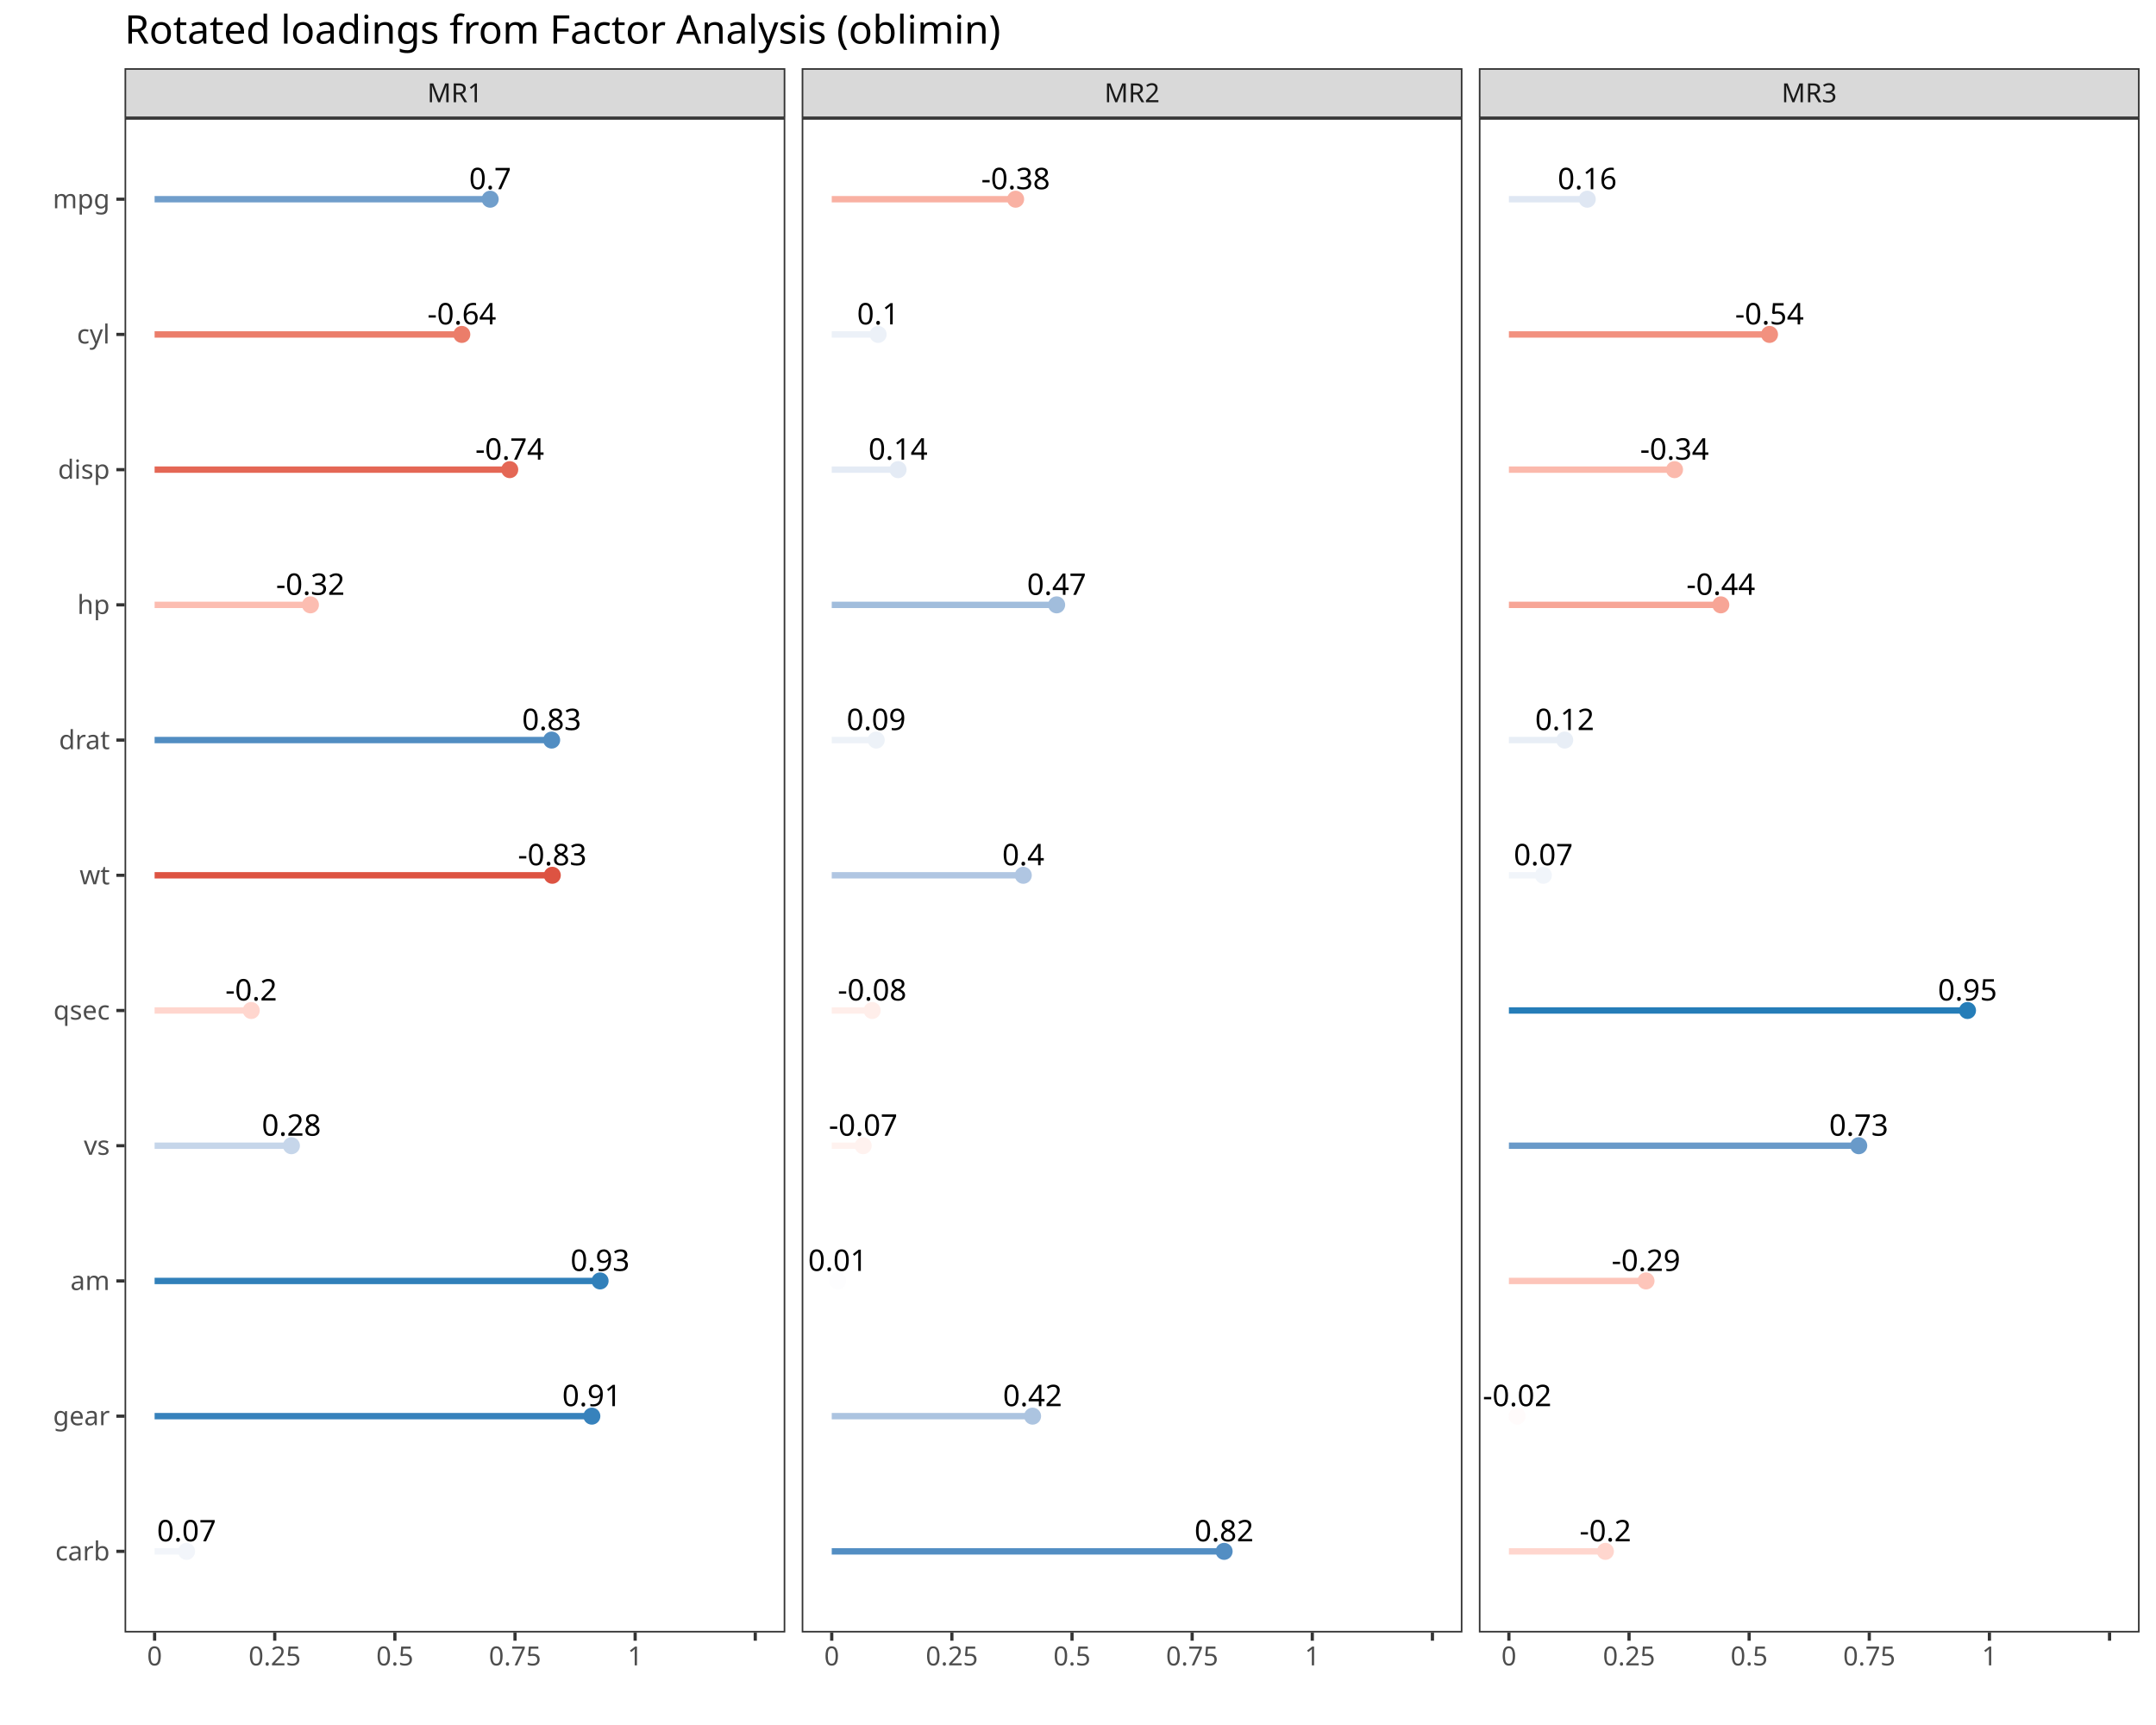
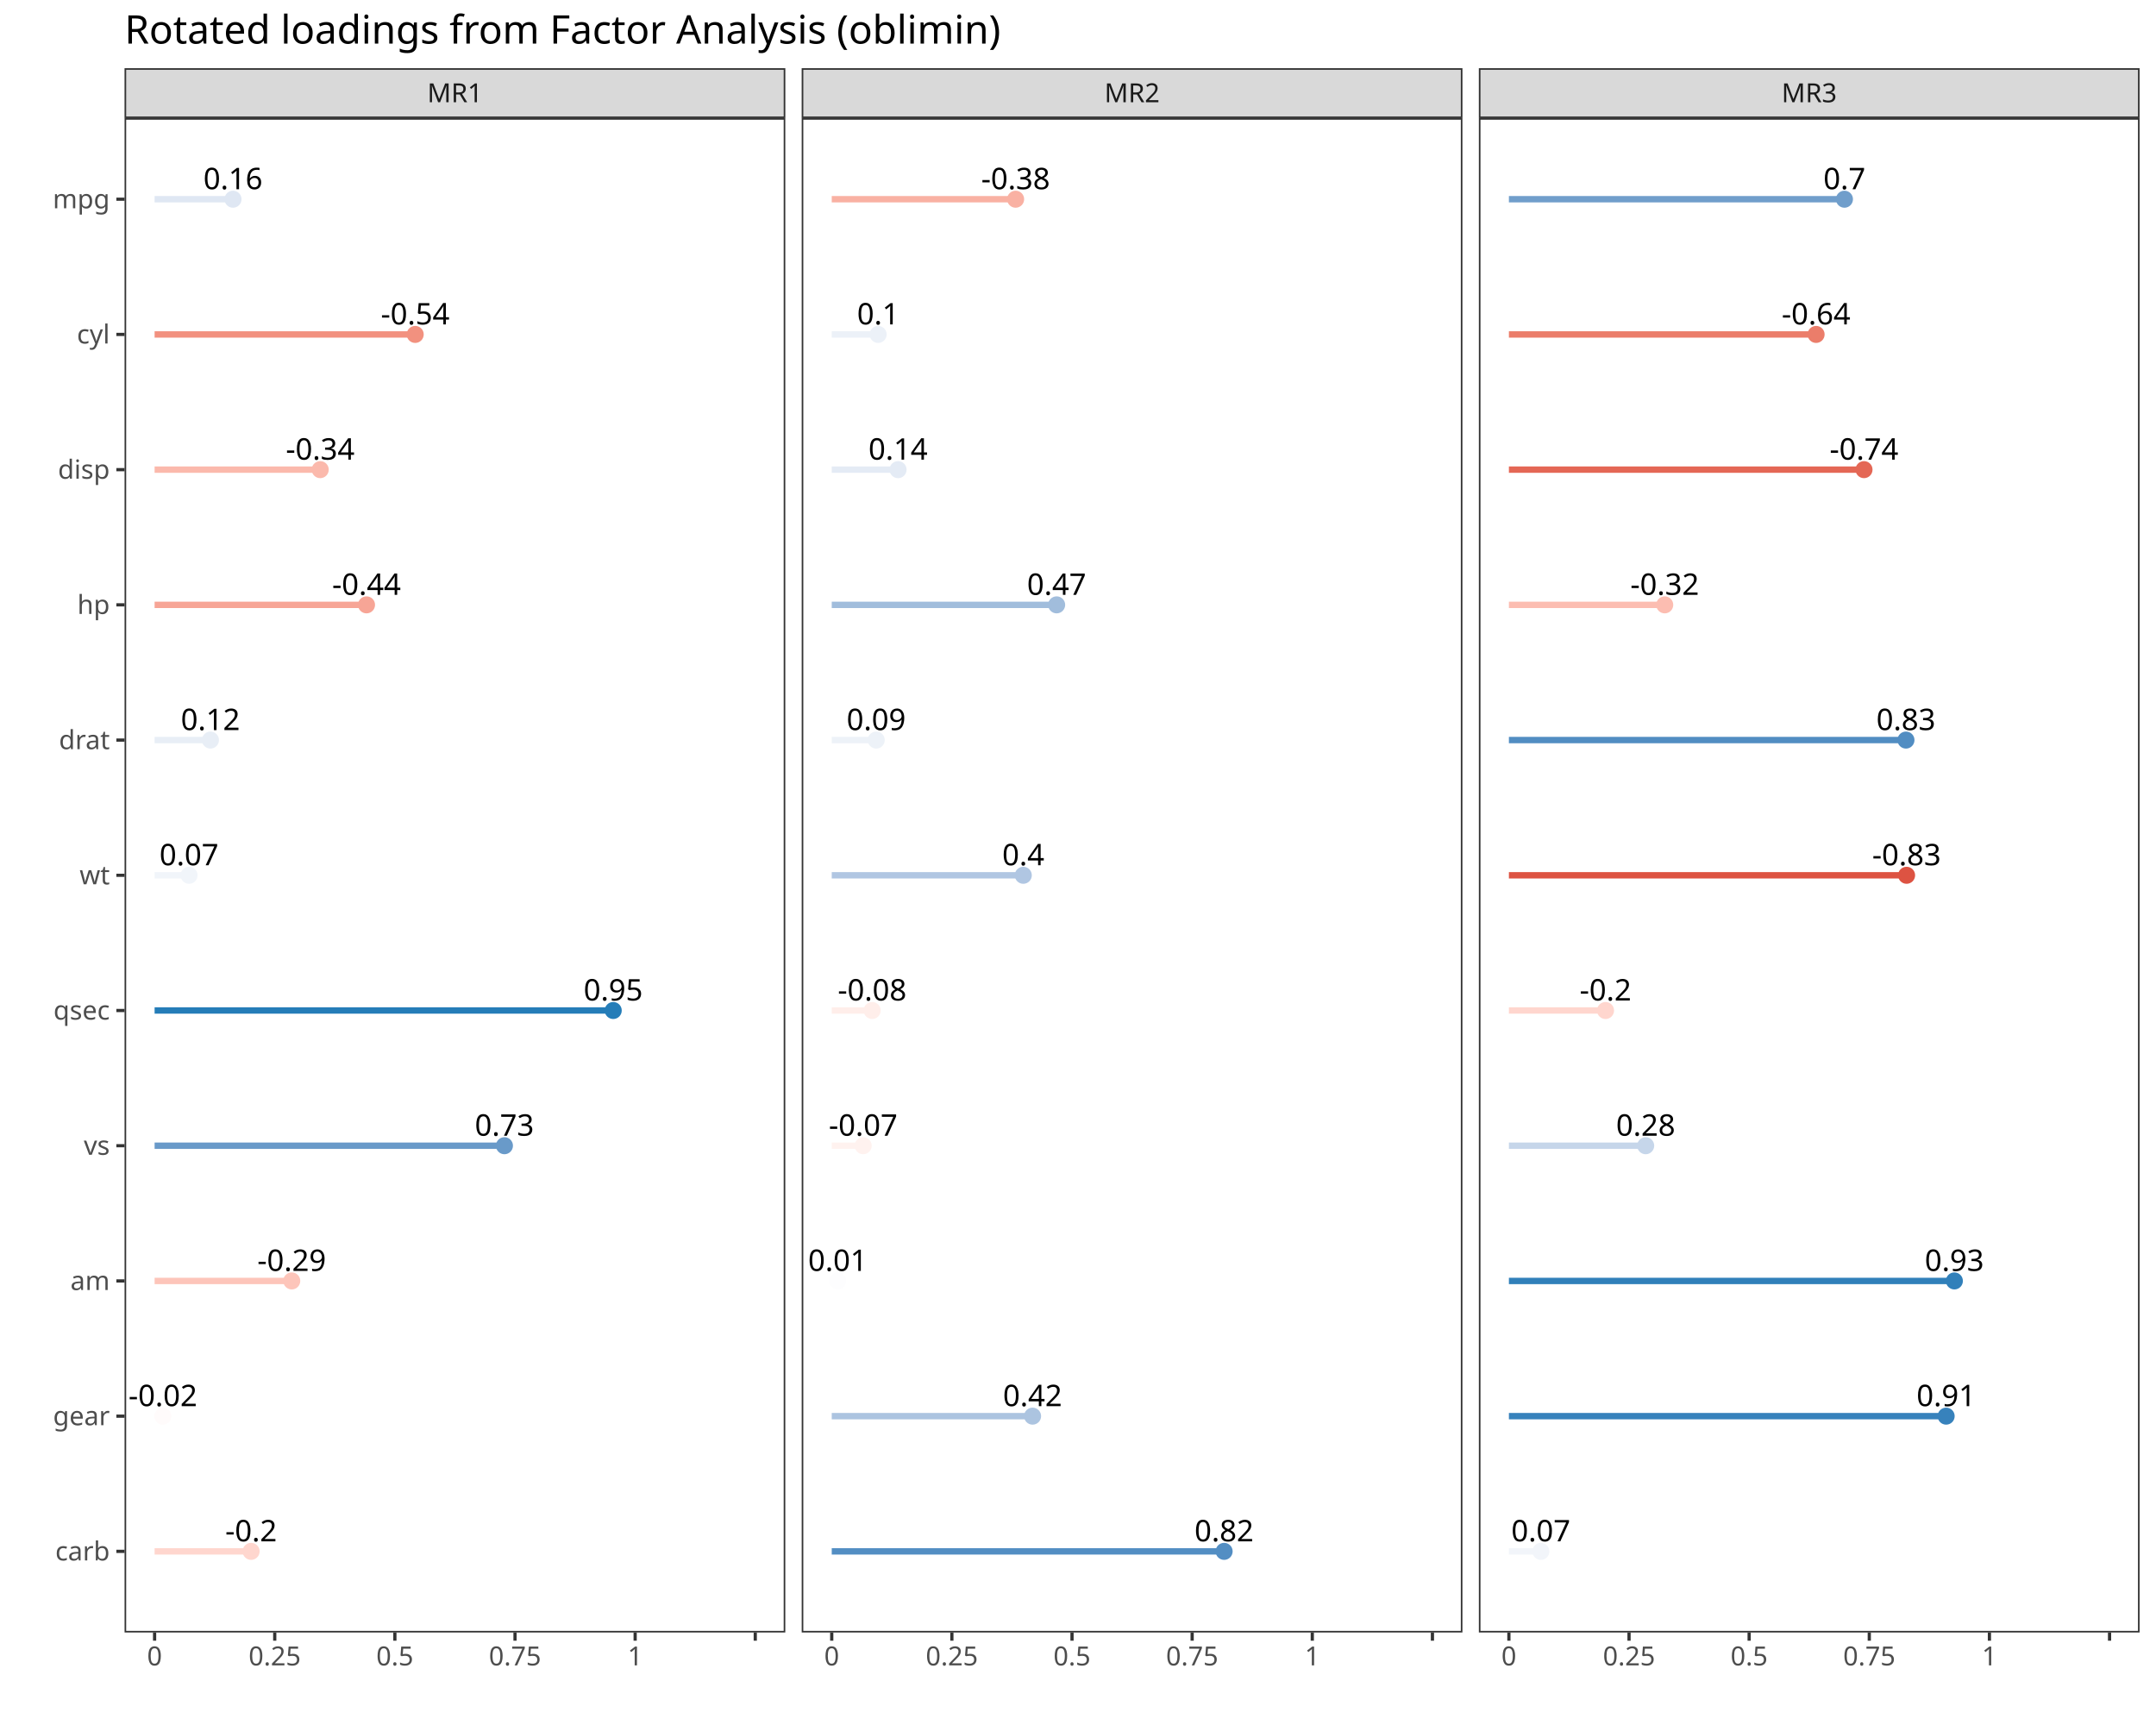
<svg xmlns="http://www.w3.org/2000/svg" class="svglite" data-engine-version="2.0" width="720.00pt" height="576.00pt" viewBox="0 0 720.00 576.00">
  <defs>
    <style type="text/css">
    .svglite line, .svglite polyline, .svglite polygon, .svglite path, .svglite rect, .svglite circle {
      fill: none;
      stroke: #000000;
      stroke-linecap: round;
      stroke-linejoin: round;
      stroke-miterlimit: 10.00;
    }
  </style>
  </defs>
  <rect width="100%" height="100%" style="stroke: none; fill: #FFFFFF;" />
  <defs>
    <clipPath id="cpMC4wMHw3MjAuMDB8MC4wMHw1NzYuMDA=">
      <rect x="0.00" y="0.00" width="720.00" height="576.00" />
    </clipPath>
  </defs>
  <g clip-path="url(#cpMC4wMHw3MjAuMDB8MC4wMHw1NzYuMDA=)">
    <rect x="0.00" y="0.00" width="720.00" height="576.00" style="stroke-width: 1.07; stroke: #FFFFFF; fill: #FFFFFF;" />
  </g>
  <defs>
    <clipPath id="cpNDEuNjB8MjYyLjI1fDM5LjQzfDU0NS4xMQ==">
      <rect x="41.60" y="39.43" width="220.65" height="505.68" />
    </clipPath>
  </defs>
  <g clip-path="url(#cpNDEuNjB8MjYyLjI1fDM5LjQzfDU0NS4xMQ==)">
    <rect x="41.60" y="39.43" width="220.65" height="505.68" style="stroke-width: 1.07; stroke: none; fill: #FFFFFF;" />
-     <line x1="51.63" y1="66.52" x2="163.70" y2="66.52" style="stroke-width: 2.13; stroke: #709ECB; stroke-linecap: butt;" />
-     <line x1="51.63" y1="111.67" x2="154.22" y2="111.67" style="stroke-width: 2.13; stroke: #EB7D6A; stroke-linecap: butt;" />
-     <line x1="51.63" y1="156.82" x2="170.23" y2="156.82" style="stroke-width: 2.13; stroke: #E46755; stroke-linecap: butt;" />
-     <line x1="51.63" y1="201.97" x2="103.67" y2="201.97" style="stroke-width: 2.13; stroke: #FCBDB1; stroke-linecap: butt;" />
-     <line x1="51.63" y1="247.12" x2="184.23" y2="247.12" style="stroke-width: 2.13; stroke: #518DC2; stroke-linecap: butt;" />
-     <line x1="51.63" y1="292.27" x2="184.44" y2="292.27" style="stroke-width: 2.13; stroke: #DD5342; stroke-linecap: butt;" />
-     <line x1="51.63" y1="337.42" x2="83.90" y2="337.42" style="stroke-width: 2.13; stroke: #FFD6CE; stroke-linecap: butt;" />
-     <line x1="51.63" y1="382.57" x2="97.32" y2="382.57" style="stroke-width: 2.13; stroke: #C6D6EA; stroke-linecap: butt;" />
-     <line x1="51.63" y1="427.72" x2="200.40" y2="427.72" style="stroke-width: 2.13; stroke: #3180BA; stroke-linecap: butt;" />
-     <line x1="51.63" y1="472.87" x2="197.65" y2="472.87" style="stroke-width: 2.13; stroke: #3782BC; stroke-linecap: butt;" />
-     <line x1="51.63" y1="518.02" x2="62.31" y2="518.02" style="stroke-width: 2.13; stroke: #F2F5FA; stroke-linecap: butt;" />
-     <circle cx="163.70" cy="66.52" r="2.49" style="stroke-width: 0.71; stroke: #709ECB; fill: #709ECB;" />
-     <circle cx="154.22" cy="111.67" r="2.49" style="stroke-width: 0.71; stroke: #EB7D6A; fill: #EB7D6A;" />
-     <circle cx="170.23" cy="156.82" r="2.49" style="stroke-width: 0.71; stroke: #E46755; fill: #E46755;" />
-     <circle cx="103.67" cy="201.97" r="2.49" style="stroke-width: 0.71; stroke: #FCBDB1; fill: #FCBDB1;" />
-     <circle cx="184.23" cy="247.12" r="2.49" style="stroke-width: 0.71; stroke: #518DC2; fill: #518DC2;" />
-     <circle cx="184.44" cy="292.27" r="2.49" style="stroke-width: 0.71; stroke: #DD5342; fill: #DD5342;" />
-     <circle cx="83.90" cy="337.42" r="2.49" style="stroke-width: 0.71; stroke: #FFD6CE; fill: #FFD6CE;" />
-     <circle cx="97.32" cy="382.57" r="2.49" style="stroke-width: 0.71; stroke: #C6D6EA; fill: #C6D6EA;" />
-     <circle cx="200.40" cy="427.72" r="2.49" style="stroke-width: 0.71; stroke: #3180BA; fill: #3180BA;" />
-     <circle cx="197.65" cy="472.87" r="2.49" style="stroke-width: 0.71; stroke: #3782BC; fill: #3782BC;" />
-     <circle cx="62.31" cy="518.02" r="2.49" style="stroke-width: 0.71; stroke: #F2F5FA; fill: #F2F5FA;" />
-     <text x="163.70" y="63.18" text-anchor="middle" style="font-size: 9.96px; font-family: sans;" textLength="13.84px" lengthAdjust="spacingAndGlyphs">0.7</text>
-     <text x="154.22" y="108.33" text-anchor="middle" style="font-size: 9.96px; font-family: sans;" textLength="22.70px" lengthAdjust="spacingAndGlyphs">-0.64</text>
-     <text x="170.23" y="153.48" text-anchor="middle" style="font-size: 9.96px; font-family: sans;" textLength="22.70px" lengthAdjust="spacingAndGlyphs">-0.74</text>
-     <text x="103.67" y="198.63" text-anchor="middle" style="font-size: 9.96px; font-family: sans;" textLength="22.70px" lengthAdjust="spacingAndGlyphs">-0.32</text>
-     <text x="184.23" y="243.78" text-anchor="middle" style="font-size: 9.96px; font-family: sans;" textLength="19.38px" lengthAdjust="spacingAndGlyphs">0.83</text>
-     <text x="184.44" y="288.93" text-anchor="middle" style="font-size: 9.96px; font-family: sans;" textLength="22.70px" lengthAdjust="spacingAndGlyphs">-0.83</text>
-     <text x="83.90" y="334.08" text-anchor="middle" style="font-size: 9.96px; font-family: sans;" textLength="17.16px" lengthAdjust="spacingAndGlyphs">-0.2</text>
-     <text x="97.32" y="379.23" text-anchor="middle" style="font-size: 9.96px; font-family: sans;" textLength="19.38px" lengthAdjust="spacingAndGlyphs">0.28</text>
-     <text x="200.40" y="424.38" text-anchor="middle" style="font-size: 9.96px; font-family: sans;" textLength="19.38px" lengthAdjust="spacingAndGlyphs">0.93</text>
-     <text x="197.65" y="469.53" text-anchor="middle" style="font-size: 9.96px; font-family: sans;" textLength="19.38px" lengthAdjust="spacingAndGlyphs">0.91</text>
-     <text x="62.31" y="514.68" text-anchor="middle" style="font-size: 9.96px; font-family: sans;" textLength="19.38px" lengthAdjust="spacingAndGlyphs">0.07</text>
+     <line x1="51.63" y1="66.52" x2="77.81" y2="66.52" style="stroke-width: 2.13; stroke: #DFE7F3; stroke-linecap: butt;" />
+     <line x1="51.63" y1="111.67" x2="138.66" y2="111.67" style="stroke-width: 2.13; stroke: #F2917F; stroke-linecap: butt;" />
+     <line x1="51.63" y1="156.82" x2="106.94" y2="156.82" style="stroke-width: 2.13; stroke: #FBB9AC; stroke-linecap: butt;" />
+     <line x1="51.63" y1="201.97" x2="122.40" y2="201.97" style="stroke-width: 2.13; stroke: #F7A596; stroke-linecap: butt;" />
+     <line x1="51.63" y1="247.12" x2="70.28" y2="247.12" style="stroke-width: 2.13; stroke: #E8EEF6; stroke-linecap: butt;" />
+     <line x1="51.63" y1="292.27" x2="63.14" y2="292.27" style="stroke-width: 2.13; stroke: #F1F5FA; stroke-linecap: butt;" />
+     <line x1="51.63" y1="337.42" x2="204.79" y2="337.42" style="stroke-width: 2.13; stroke: #257DB8; stroke-linecap: butt;" />
+     <line x1="51.63" y1="382.57" x2="168.46" y2="382.57" style="stroke-width: 2.13; stroke: #699AC9; stroke-linecap: butt;" />
+     <line x1="51.63" y1="427.72" x2="97.43" y2="427.72" style="stroke-width: 2.13; stroke: #FDC5BA; stroke-linecap: butt;" />
+     <line x1="51.63" y1="472.87" x2="54.40" y2="472.87" style="stroke-width: 2.13; stroke: #FFFBFB; stroke-linecap: butt;" />
+     <line x1="51.63" y1="518.02" x2="83.86" y2="518.02" style="stroke-width: 2.13; stroke: #FFD6CE; stroke-linecap: butt;" />
+     <circle cx="77.81" cy="66.52" r="2.49" style="stroke-width: 0.71; stroke: #DFE7F3; fill: #DFE7F3;" />
+     <circle cx="138.66" cy="111.67" r="2.49" style="stroke-width: 0.71; stroke: #F2917F; fill: #F2917F;" />
+     <circle cx="106.94" cy="156.82" r="2.49" style="stroke-width: 0.71; stroke: #FBB9AC; fill: #FBB9AC;" />
+     <circle cx="122.40" cy="201.97" r="2.49" style="stroke-width: 0.71; stroke: #F7A596; fill: #F7A596;" />
+     <circle cx="70.28" cy="247.12" r="2.49" style="stroke-width: 0.71; stroke: #E8EEF6; fill: #E8EEF6;" />
+     <circle cx="63.14" cy="292.27" r="2.49" style="stroke-width: 0.71; stroke: #F1F5FA; fill: #F1F5FA;" />
+     <circle cx="204.79" cy="337.42" r="2.49" style="stroke-width: 0.71; stroke: #257DB8; fill: #257DB8;" />
+     <circle cx="168.46" cy="382.57" r="2.49" style="stroke-width: 0.71; stroke: #699AC9; fill: #699AC9;" />
+     <circle cx="97.43" cy="427.72" r="2.49" style="stroke-width: 0.71; stroke: #FDC5BA; fill: #FDC5BA;" />
+     <circle cx="54.40" cy="472.87" r="2.49" style="stroke-width: 0.71; stroke: #FFFBFB; fill: #FFFBFB;" />
+     <circle cx="83.86" cy="518.02" r="2.49" style="stroke-width: 0.71; stroke: #FFD6CE; fill: #FFD6CE;" />
+     <text x="77.81" y="63.18" text-anchor="middle" style="font-size: 9.96px; font-family: sans;" textLength="19.38px" lengthAdjust="spacingAndGlyphs">0.16</text>
+     <text x="138.66" y="108.33" text-anchor="middle" style="font-size: 9.96px; font-family: sans;" textLength="22.70px" lengthAdjust="spacingAndGlyphs">-0.54</text>
+     <text x="106.94" y="153.48" text-anchor="middle" style="font-size: 9.96px; font-family: sans;" textLength="22.70px" lengthAdjust="spacingAndGlyphs">-0.34</text>
+     <text x="122.40" y="198.63" text-anchor="middle" style="font-size: 9.96px; font-family: sans;" textLength="22.70px" lengthAdjust="spacingAndGlyphs">-0.44</text>
+     <text x="70.28" y="243.78" text-anchor="middle" style="font-size: 9.96px; font-family: sans;" textLength="19.38px" lengthAdjust="spacingAndGlyphs">0.12</text>
+     <text x="63.14" y="288.93" text-anchor="middle" style="font-size: 9.96px; font-family: sans;" textLength="19.38px" lengthAdjust="spacingAndGlyphs">0.07</text>
+     <text x="204.79" y="334.08" text-anchor="middle" style="font-size: 9.96px; font-family: sans;" textLength="19.38px" lengthAdjust="spacingAndGlyphs">0.95</text>
+     <text x="168.46" y="379.23" text-anchor="middle" style="font-size: 9.96px; font-family: sans;" textLength="19.38px" lengthAdjust="spacingAndGlyphs">0.73</text>
+     <text x="97.43" y="424.38" text-anchor="middle" style="font-size: 9.96px; font-family: sans;" textLength="22.70px" lengthAdjust="spacingAndGlyphs">-0.29</text>
+     <text x="54.40" y="469.53" text-anchor="middle" style="font-size: 9.96px; font-family: sans;" textLength="22.70px" lengthAdjust="spacingAndGlyphs">-0.02</text>
+     <text x="83.86" y="514.68" text-anchor="middle" style="font-size: 9.96px; font-family: sans;" textLength="17.16px" lengthAdjust="spacingAndGlyphs">-0.2</text>
    <rect x="41.60" y="39.43" width="220.65" height="505.68" style="stroke-width: 1.07; stroke: #333333;" />
  </g>
  <g clip-path="url(#cpMC4wMHw3MjAuMDB8MC4wMHw1NzYuMDA=)">
</g>
  <defs>
    <clipPath id="cpMjY3LjczfDQ4OC4zOXwzOS40M3w1NDUuMTE=">
      <rect x="267.73" y="39.43" width="220.65" height="505.68" />
    </clipPath>
  </defs>
  <g clip-path="url(#cpMjY3LjczfDQ4OC4zOXwzOS40M3w1NDUuMTE=)">
    <rect x="267.73" y="39.43" width="220.65" height="505.68" style="stroke-width: 1.07; stroke: none; fill: #FFFFFF;" />
    <line x1="277.76" y1="66.52" x2="339.17" y2="66.52" style="stroke-width: 2.13; stroke: #F9B1A3; stroke-linecap: butt;" />
-     <line x1="277.76" y1="111.67" x2="293.25" y2="111.67" style="stroke-width: 2.13; stroke: #ECF1F8; stroke-linecap: butt;" />
+     <line x1="277.76" y1="111.67" x2="293.26" y2="111.67" style="stroke-width: 2.13; stroke: #ECF1F8; stroke-linecap: butt;" />
    <line x1="277.76" y1="156.82" x2="299.91" y2="156.82" style="stroke-width: 2.13; stroke: #E4EBF5; stroke-linecap: butt;" />
    <line x1="277.76" y1="201.97" x2="352.87" y2="201.97" style="stroke-width: 2.13; stroke: #A1BDDC; stroke-linecap: butt;" />
    <line x1="277.76" y1="247.12" x2="292.62" y2="247.12" style="stroke-width: 2.13; stroke: #EDF2F8; stroke-linecap: butt;" />
    <line x1="277.76" y1="292.27" x2="341.73" y2="292.27" style="stroke-width: 2.13; stroke: #B0C6E2; stroke-linecap: butt;" />
    <line x1="277.76" y1="337.42" x2="291.26" y2="337.42" style="stroke-width: 2.13; stroke: #FFEEEA; stroke-linecap: butt;" />
    <line x1="277.76" y1="382.57" x2="288.27" y2="382.57" style="stroke-width: 2.13; stroke: #FFF2EF; stroke-linecap: butt;" />
    <line x1="277.76" y1="427.72" x2="279.76" y2="427.72" style="stroke-width: 2.13; stroke: #FDFDFE; stroke-linecap: butt;" />
    <line x1="277.76" y1="472.87" x2="344.83" y2="472.87" style="stroke-width: 2.13; stroke: #ACC4E0; stroke-linecap: butt;" />
    <line x1="277.76" y1="518.02" x2="408.80" y2="518.02" style="stroke-width: 2.13; stroke: #538EC3; stroke-linecap: butt;" />
    <circle cx="339.17" cy="66.52" r="2.49" style="stroke-width: 0.71; stroke: #F9B1A3; fill: #F9B1A3;" />
-     <circle cx="293.25" cy="111.67" r="2.49" style="stroke-width: 0.71; stroke: #ECF1F8; fill: #ECF1F8;" />
+     <circle cx="293.26" cy="111.67" r="2.49" style="stroke-width: 0.71; stroke: #ECF1F8; fill: #ECF1F8;" />
    <circle cx="299.91" cy="156.82" r="2.49" style="stroke-width: 0.71; stroke: #E4EBF5; fill: #E4EBF5;" />
    <circle cx="352.87" cy="201.97" r="2.49" style="stroke-width: 0.71; stroke: #A1BDDC; fill: #A1BDDC;" />
    <circle cx="292.62" cy="247.12" r="2.49" style="stroke-width: 0.71; stroke: #EDF2F8; fill: #EDF2F8;" />
    <circle cx="341.73" cy="292.27" r="2.49" style="stroke-width: 0.71; stroke: #B0C6E2; fill: #B0C6E2;" />
    <circle cx="291.26" cy="337.42" r="2.49" style="stroke-width: 0.71; stroke: #FFEEEA; fill: #FFEEEA;" />
    <circle cx="288.27" cy="382.57" r="2.49" style="stroke-width: 0.71; stroke: #FFF2EF; fill: #FFF2EF;" />
    <circle cx="279.76" cy="427.72" r="2.49" style="stroke-width: 0.71; stroke: #FDFDFE; fill: #FDFDFE;" />
    <circle cx="344.83" cy="472.87" r="2.49" style="stroke-width: 0.71; stroke: #ACC4E0; fill: #ACC4E0;" />
    <circle cx="408.80" cy="518.02" r="2.49" style="stroke-width: 0.71; stroke: #538EC3; fill: #538EC3;" />
    <text x="339.17" y="63.18" text-anchor="middle" style="font-size: 9.96px; font-family: sans;" textLength="22.70px" lengthAdjust="spacingAndGlyphs">-0.38</text>
-     <text x="293.25" y="108.33" text-anchor="middle" style="font-size: 9.96px; font-family: sans;" textLength="13.84px" lengthAdjust="spacingAndGlyphs">0.1</text>
+     <text x="293.26" y="108.33" text-anchor="middle" style="font-size: 9.96px; font-family: sans;" textLength="13.84px" lengthAdjust="spacingAndGlyphs">0.1</text>
    <text x="299.91" y="153.48" text-anchor="middle" style="font-size: 9.96px; font-family: sans;" textLength="19.38px" lengthAdjust="spacingAndGlyphs">0.14</text>
    <text x="352.87" y="198.63" text-anchor="middle" style="font-size: 9.96px; font-family: sans;" textLength="19.38px" lengthAdjust="spacingAndGlyphs">0.47</text>
    <text x="292.62" y="243.78" text-anchor="middle" style="font-size: 9.96px; font-family: sans;" textLength="19.38px" lengthAdjust="spacingAndGlyphs">0.09</text>
    <text x="341.73" y="288.93" text-anchor="middle" style="font-size: 9.96px; font-family: sans;" textLength="13.84px" lengthAdjust="spacingAndGlyphs">0.4</text>
    <text x="291.26" y="334.08" text-anchor="middle" style="font-size: 9.96px; font-family: sans;" textLength="22.70px" lengthAdjust="spacingAndGlyphs">-0.08</text>
    <text x="288.27" y="379.23" text-anchor="middle" style="font-size: 9.96px; font-family: sans;" textLength="22.70px" lengthAdjust="spacingAndGlyphs">-0.07</text>
    <text x="279.76" y="424.38" text-anchor="middle" style="font-size: 9.96px; font-family: sans;" textLength="19.38px" lengthAdjust="spacingAndGlyphs">0.01</text>
    <text x="344.83" y="469.53" text-anchor="middle" style="font-size: 9.96px; font-family: sans;" textLength="19.38px" lengthAdjust="spacingAndGlyphs">0.42</text>
    <text x="408.80" y="514.68" text-anchor="middle" style="font-size: 9.96px; font-family: sans;" textLength="19.38px" lengthAdjust="spacingAndGlyphs">0.82</text>
    <rect x="267.73" y="39.43" width="220.65" height="505.68" style="stroke-width: 1.07; stroke: #333333;" />
  </g>
  <g clip-path="url(#cpMC4wMHw3MjAuMDB8MC4wMHw1NzYuMDA=)">
</g>
  <defs>
    <clipPath id="cpNDkzLjg3fDcxNC41MnwzOS40M3w1NDUuMTE=">
      <rect x="493.87" y="39.43" width="220.65" height="505.68" />
    </clipPath>
  </defs>
  <g clip-path="url(#cpNDkzLjg3fDcxNC41MnwzOS40M3w1NDUuMTE=)">
    <rect x="493.87" y="39.43" width="220.65" height="505.68" style="stroke-width: 1.07; stroke: none; fill: #FFFFFF;" />
-     <line x1="503.90" y1="66.52" x2="530.07" y2="66.52" style="stroke-width: 2.13; stroke: #DFE7F3; stroke-linecap: butt;" />
-     <line x1="503.90" y1="111.67" x2="590.93" y2="111.67" style="stroke-width: 2.13; stroke: #F2917F; stroke-linecap: butt;" />
-     <line x1="503.90" y1="156.82" x2="559.21" y2="156.82" style="stroke-width: 2.13; stroke: #FBB9AC; stroke-linecap: butt;" />
-     <line x1="503.90" y1="201.97" x2="574.67" y2="201.97" style="stroke-width: 2.13; stroke: #F7A596; stroke-linecap: butt;" />
-     <line x1="503.90" y1="247.12" x2="522.54" y2="247.12" style="stroke-width: 2.13; stroke: #E8EEF6; stroke-linecap: butt;" />
-     <line x1="503.90" y1="292.27" x2="515.41" y2="292.27" style="stroke-width: 2.13; stroke: #F1F5FA; stroke-linecap: butt;" />
-     <line x1="503.90" y1="337.42" x2="657.05" y2="337.42" style="stroke-width: 2.13; stroke: #257DB8; stroke-linecap: butt;" />
-     <line x1="503.90" y1="382.57" x2="620.73" y2="382.57" style="stroke-width: 2.13; stroke: #699AC9; stroke-linecap: butt;" />
-     <line x1="503.90" y1="427.72" x2="549.69" y2="427.72" style="stroke-width: 2.13; stroke: #FDC5BA; stroke-linecap: butt;" />
-     <line x1="503.90" y1="472.87" x2="506.67" y2="472.87" style="stroke-width: 2.13; stroke: #FFFBFB; stroke-linecap: butt;" />
-     <line x1="503.90" y1="518.02" x2="536.13" y2="518.02" style="stroke-width: 2.13; stroke: #FFD6CE; stroke-linecap: butt;" />
-     <circle cx="530.07" cy="66.52" r="2.49" style="stroke-width: 0.71; stroke: #DFE7F3; fill: #DFE7F3;" />
-     <circle cx="590.93" cy="111.67" r="2.49" style="stroke-width: 0.71; stroke: #F2917F; fill: #F2917F;" />
-     <circle cx="559.21" cy="156.82" r="2.49" style="stroke-width: 0.71; stroke: #FBB9AC; fill: #FBB9AC;" />
-     <circle cx="574.67" cy="201.97" r="2.49" style="stroke-width: 0.71; stroke: #F7A596; fill: #F7A596;" />
-     <circle cx="522.54" cy="247.12" r="2.49" style="stroke-width: 0.71; stroke: #E8EEF6; fill: #E8EEF6;" />
-     <circle cx="515.41" cy="292.27" r="2.49" style="stroke-width: 0.71; stroke: #F1F5FA; fill: #F1F5FA;" />
-     <circle cx="657.05" cy="337.42" r="2.49" style="stroke-width: 0.71; stroke: #257DB8; fill: #257DB8;" />
-     <circle cx="620.73" cy="382.57" r="2.49" style="stroke-width: 0.71; stroke: #699AC9; fill: #699AC9;" />
-     <circle cx="549.69" cy="427.72" r="2.49" style="stroke-width: 0.71; stroke: #FDC5BA; fill: #FDC5BA;" />
-     <circle cx="506.67" cy="472.87" r="2.49" style="stroke-width: 0.71; stroke: #FFFBFB; fill: #FFFBFB;" />
-     <circle cx="536.13" cy="518.02" r="2.49" style="stroke-width: 0.71; stroke: #FFD6CE; fill: #FFD6CE;" />
-     <text x="530.07" y="63.18" text-anchor="middle" style="font-size: 9.96px; font-family: sans;" textLength="19.38px" lengthAdjust="spacingAndGlyphs">0.16</text>
-     <text x="590.93" y="108.33" text-anchor="middle" style="font-size: 9.96px; font-family: sans;" textLength="22.70px" lengthAdjust="spacingAndGlyphs">-0.54</text>
-     <text x="559.21" y="153.48" text-anchor="middle" style="font-size: 9.96px; font-family: sans;" textLength="22.70px" lengthAdjust="spacingAndGlyphs">-0.34</text>
-     <text x="574.67" y="198.63" text-anchor="middle" style="font-size: 9.96px; font-family: sans;" textLength="22.70px" lengthAdjust="spacingAndGlyphs">-0.44</text>
-     <text x="522.54" y="243.78" text-anchor="middle" style="font-size: 9.96px; font-family: sans;" textLength="19.38px" lengthAdjust="spacingAndGlyphs">0.12</text>
-     <text x="515.41" y="288.93" text-anchor="middle" style="font-size: 9.96px; font-family: sans;" textLength="19.38px" lengthAdjust="spacingAndGlyphs">0.07</text>
-     <text x="657.05" y="334.08" text-anchor="middle" style="font-size: 9.96px; font-family: sans;" textLength="19.38px" lengthAdjust="spacingAndGlyphs">0.95</text>
-     <text x="620.73" y="379.23" text-anchor="middle" style="font-size: 9.96px; font-family: sans;" textLength="19.38px" lengthAdjust="spacingAndGlyphs">0.73</text>
-     <text x="549.69" y="424.38" text-anchor="middle" style="font-size: 9.96px; font-family: sans;" textLength="22.70px" lengthAdjust="spacingAndGlyphs">-0.29</text>
-     <text x="506.67" y="469.53" text-anchor="middle" style="font-size: 9.96px; font-family: sans;" textLength="22.70px" lengthAdjust="spacingAndGlyphs">-0.02</text>
-     <text x="536.13" y="514.68" text-anchor="middle" style="font-size: 9.96px; font-family: sans;" textLength="17.16px" lengthAdjust="spacingAndGlyphs">-0.2</text>
+     <line x1="503.90" y1="66.52" x2="615.96" y2="66.52" style="stroke-width: 2.13; stroke: #709ECB; stroke-linecap: butt;" />
+     <line x1="503.90" y1="111.67" x2="606.49" y2="111.67" style="stroke-width: 2.13; stroke: #EB7D6A; stroke-linecap: butt;" />
+     <line x1="503.90" y1="156.82" x2="622.49" y2="156.82" style="stroke-width: 2.13; stroke: #E46755; stroke-linecap: butt;" />
+     <line x1="503.90" y1="201.97" x2="555.94" y2="201.97" style="stroke-width: 2.13; stroke: #FCBDB1; stroke-linecap: butt;" />
+     <line x1="503.90" y1="247.12" x2="636.50" y2="247.12" style="stroke-width: 2.13; stroke: #518DC2; stroke-linecap: butt;" />
+     <line x1="503.90" y1="292.27" x2="636.71" y2="292.27" style="stroke-width: 2.13; stroke: #DD5342; stroke-linecap: butt;" />
+     <line x1="503.90" y1="337.42" x2="536.17" y2="337.42" style="stroke-width: 2.13; stroke: #FFD6CE; stroke-linecap: butt;" />
+     <line x1="503.90" y1="382.57" x2="549.58" y2="382.57" style="stroke-width: 2.13; stroke: #C6D6EA; stroke-linecap: butt;" />
+     <line x1="503.90" y1="427.72" x2="652.67" y2="427.72" style="stroke-width: 2.13; stroke: #3180BA; stroke-linecap: butt;" />
+     <line x1="503.90" y1="472.87" x2="649.92" y2="472.87" style="stroke-width: 2.13; stroke: #3782BC; stroke-linecap: butt;" />
+     <line x1="503.90" y1="518.02" x2="514.58" y2="518.02" style="stroke-width: 2.13; stroke: #F2F5FA; stroke-linecap: butt;" />
+     <circle cx="615.96" cy="66.52" r="2.49" style="stroke-width: 0.71; stroke: #709ECB; fill: #709ECB;" />
+     <circle cx="606.49" cy="111.67" r="2.49" style="stroke-width: 0.71; stroke: #EB7D6A; fill: #EB7D6A;" />
+     <circle cx="622.49" cy="156.82" r="2.49" style="stroke-width: 0.71; stroke: #E46755; fill: #E46755;" />
+     <circle cx="555.94" cy="201.97" r="2.49" style="stroke-width: 0.71; stroke: #FCBDB1; fill: #FCBDB1;" />
+     <circle cx="636.50" cy="247.12" r="2.49" style="stroke-width: 0.71; stroke: #518DC2; fill: #518DC2;" />
+     <circle cx="636.71" cy="292.27" r="2.49" style="stroke-width: 0.71; stroke: #DD5342; fill: #DD5342;" />
+     <circle cx="536.17" cy="337.42" r="2.49" style="stroke-width: 0.71; stroke: #FFD6CE; fill: #FFD6CE;" />
+     <circle cx="549.58" cy="382.57" r="2.49" style="stroke-width: 0.71; stroke: #C6D6EA; fill: #C6D6EA;" />
+     <circle cx="652.67" cy="427.72" r="2.49" style="stroke-width: 0.71; stroke: #3180BA; fill: #3180BA;" />
+     <circle cx="649.92" cy="472.87" r="2.49" style="stroke-width: 0.71; stroke: #3782BC; fill: #3782BC;" />
+     <circle cx="514.58" cy="518.02" r="2.49" style="stroke-width: 0.71; stroke: #F2F5FA; fill: #F2F5FA;" />
+     <text x="615.96" y="63.18" text-anchor="middle" style="font-size: 9.96px; font-family: sans;" textLength="13.84px" lengthAdjust="spacingAndGlyphs">0.7</text>
+     <text x="606.49" y="108.33" text-anchor="middle" style="font-size: 9.96px; font-family: sans;" textLength="22.70px" lengthAdjust="spacingAndGlyphs">-0.64</text>
+     <text x="622.49" y="153.48" text-anchor="middle" style="font-size: 9.96px; font-family: sans;" textLength="22.70px" lengthAdjust="spacingAndGlyphs">-0.74</text>
+     <text x="555.94" y="198.63" text-anchor="middle" style="font-size: 9.96px; font-family: sans;" textLength="22.70px" lengthAdjust="spacingAndGlyphs">-0.32</text>
+     <text x="636.50" y="243.78" text-anchor="middle" style="font-size: 9.96px; font-family: sans;" textLength="19.38px" lengthAdjust="spacingAndGlyphs">0.83</text>
+     <text x="636.71" y="288.93" text-anchor="middle" style="font-size: 9.96px; font-family: sans;" textLength="22.70px" lengthAdjust="spacingAndGlyphs">-0.83</text>
+     <text x="536.17" y="334.08" text-anchor="middle" style="font-size: 9.96px; font-family: sans;" textLength="17.16px" lengthAdjust="spacingAndGlyphs">-0.2</text>
+     <text x="549.58" y="379.23" text-anchor="middle" style="font-size: 9.96px; font-family: sans;" textLength="19.38px" lengthAdjust="spacingAndGlyphs">0.28</text>
+     <text x="652.67" y="424.38" text-anchor="middle" style="font-size: 9.96px; font-family: sans;" textLength="19.38px" lengthAdjust="spacingAndGlyphs">0.93</text>
+     <text x="649.92" y="469.53" text-anchor="middle" style="font-size: 9.96px; font-family: sans;" textLength="19.38px" lengthAdjust="spacingAndGlyphs">0.91</text>
+     <text x="514.58" y="514.68" text-anchor="middle" style="font-size: 9.96px; font-family: sans;" textLength="19.38px" lengthAdjust="spacingAndGlyphs">0.07</text>
    <rect x="493.87" y="39.43" width="220.65" height="505.68" style="stroke-width: 1.07; stroke: #333333;" />
  </g>
  <g clip-path="url(#cpMC4wMHw3MjAuMDB8MC4wMHw1NzYuMDA=)">
</g>
  <defs>
    <clipPath id="cpNDEuNjB8MjYyLjI1fDIyLjc4fDM5LjQz">
      <rect x="41.60" y="22.78" width="220.65" height="16.65" />
    </clipPath>
  </defs>
  <g clip-path="url(#cpNDEuNjB8MjYyLjI1fDIyLjc4fDM5LjQz)">
    <rect x="41.60" y="22.78" width="220.65" height="16.65" style="stroke-width: 1.07; stroke: #333333; fill: #D9D9D9;" />
    <text x="151.93" y="34.14" text-anchor="middle" style="font-size: 8.80px; fill: #1A1A1A; font-family: sans;" textLength="18.59px" lengthAdjust="spacingAndGlyphs">MR1</text>
  </g>
  <g clip-path="url(#cpMC4wMHw3MjAuMDB8MC4wMHw1NzYuMDA=)">
</g>
  <defs>
    <clipPath id="cpMjY3LjczfDQ4OC4zOXwyMi43OHwzOS40Mw==">
      <rect x="267.73" y="22.78" width="220.65" height="16.65" />
    </clipPath>
  </defs>
  <g clip-path="url(#cpMjY3LjczfDQ4OC4zOXwyMi43OHwzOS40Mw==)">
    <rect x="267.73" y="22.78" width="220.65" height="16.65" style="stroke-width: 1.07; stroke: #333333; fill: #D9D9D9;" />
    <text x="378.06" y="34.14" text-anchor="middle" style="font-size: 8.80px; fill: #1A1A1A; font-family: sans;" textLength="18.59px" lengthAdjust="spacingAndGlyphs">MR2</text>
  </g>
  <g clip-path="url(#cpMC4wMHw3MjAuMDB8MC4wMHw1NzYuMDA=)">
</g>
  <defs>
    <clipPath id="cpNDkzLjg3fDcxNC41MnwyMi43OHwzOS40Mw==">
      <rect x="493.87" y="22.78" width="220.65" height="16.65" />
    </clipPath>
  </defs>
  <g clip-path="url(#cpNDkzLjg3fDcxNC41MnwyMi43OHwzOS40Mw==)">
    <rect x="493.87" y="22.78" width="220.65" height="16.65" style="stroke-width: 1.07; stroke: #333333; fill: #D9D9D9;" />
    <text x="604.19" y="34.14" text-anchor="middle" style="font-size: 8.80px; fill: #1A1A1A; font-family: sans;" textLength="18.59px" lengthAdjust="spacingAndGlyphs">MR3</text>
  </g>
  <g clip-path="url(#cpMC4wMHw3MjAuMDB8MC4wMHw1NzYuMDA=)">
    <polyline points="51.63,547.85 51.63,545.11 " style="stroke-width: 1.07; stroke: #333333; stroke-linecap: butt;" />
    <polyline points="91.75,547.85 91.75,545.11 " style="stroke-width: 1.07; stroke: #333333; stroke-linecap: butt;" />
    <polyline points="131.87,547.85 131.87,545.11 " style="stroke-width: 1.07; stroke: #333333; stroke-linecap: butt;" />
    <polyline points="171.99,547.85 171.99,545.11 " style="stroke-width: 1.07; stroke: #333333; stroke-linecap: butt;" />
    <polyline points="212.11,547.85 212.11,545.11 " style="stroke-width: 1.07; stroke: #333333; stroke-linecap: butt;" />
    <polyline points="252.22,547.85 252.22,545.11 " style="stroke-width: 1.07; stroke: #333333; stroke-linecap: butt;" />
    <text x="51.63" y="556.10" text-anchor="middle" style="font-size: 8.80px; fill: #4D4D4D; font-family: sans;" textLength="4.89px" lengthAdjust="spacingAndGlyphs">0</text>
    <text x="91.75" y="556.10" text-anchor="middle" style="font-size: 8.80px; fill: #4D4D4D; font-family: sans;" textLength="17.13px" lengthAdjust="spacingAndGlyphs">0.25</text>
    <text x="131.87" y="556.10" text-anchor="middle" style="font-size: 8.80px; fill: #4D4D4D; font-family: sans;" textLength="12.23px" lengthAdjust="spacingAndGlyphs">0.5</text>
    <text x="171.99" y="556.10" text-anchor="middle" style="font-size: 8.80px; fill: #4D4D4D; font-family: sans;" textLength="17.13px" lengthAdjust="spacingAndGlyphs">0.75</text>
    <text x="212.11" y="556.10" text-anchor="middle" style="font-size: 8.80px; fill: #4D4D4D; font-family: sans;" textLength="4.89px" lengthAdjust="spacingAndGlyphs">1</text>
    <polyline points="277.76,547.85 277.76,545.11 " style="stroke-width: 1.07; stroke: #333333; stroke-linecap: butt;" />
    <polyline points="317.88,547.85 317.88,545.11 " style="stroke-width: 1.07; stroke: #333333; stroke-linecap: butt;" />
    <polyline points="358.00,547.85 358.00,545.11 " style="stroke-width: 1.07; stroke: #333333; stroke-linecap: butt;" />
    <polyline points="398.12,547.85 398.12,545.11 " style="stroke-width: 1.07; stroke: #333333; stroke-linecap: butt;" />
    <polyline points="438.24,547.85 438.24,545.11 " style="stroke-width: 1.07; stroke: #333333; stroke-linecap: butt;" />
    <polyline points="478.36,547.85 478.36,545.11 " style="stroke-width: 1.07; stroke: #333333; stroke-linecap: butt;" />
    <text x="277.76" y="556.10" text-anchor="middle" style="font-size: 8.80px; fill: #4D4D4D; font-family: sans;" textLength="4.89px" lengthAdjust="spacingAndGlyphs">0</text>
    <text x="317.88" y="556.10" text-anchor="middle" style="font-size: 8.80px; fill: #4D4D4D; font-family: sans;" textLength="17.13px" lengthAdjust="spacingAndGlyphs">0.25</text>
    <text x="358.00" y="556.10" text-anchor="middle" style="font-size: 8.80px; fill: #4D4D4D; font-family: sans;" textLength="12.23px" lengthAdjust="spacingAndGlyphs">0.5</text>
    <text x="398.12" y="556.10" text-anchor="middle" style="font-size: 8.80px; fill: #4D4D4D; font-family: sans;" textLength="17.13px" lengthAdjust="spacingAndGlyphs">0.75</text>
    <text x="438.24" y="556.10" text-anchor="middle" style="font-size: 8.80px; fill: #4D4D4D; font-family: sans;" textLength="4.89px" lengthAdjust="spacingAndGlyphs">1</text>
    <polyline points="503.90,547.85 503.90,545.11 " style="stroke-width: 1.07; stroke: #333333; stroke-linecap: butt;" />
    <polyline points="544.02,547.85 544.02,545.11 " style="stroke-width: 1.07; stroke: #333333; stroke-linecap: butt;" />
    <polyline points="584.13,547.85 584.13,545.11 " style="stroke-width: 1.07; stroke: #333333; stroke-linecap: butt;" />
    <polyline points="624.25,547.85 624.25,545.11 " style="stroke-width: 1.07; stroke: #333333; stroke-linecap: butt;" />
    <polyline points="664.37,547.85 664.37,545.11 " style="stroke-width: 1.07; stroke: #333333; stroke-linecap: butt;" />
    <polyline points="704.49,547.85 704.49,545.11 " style="stroke-width: 1.07; stroke: #333333; stroke-linecap: butt;" />
    <text x="503.90" y="556.10" text-anchor="middle" style="font-size: 8.80px; fill: #4D4D4D; font-family: sans;" textLength="4.89px" lengthAdjust="spacingAndGlyphs">0</text>
    <text x="544.02" y="556.10" text-anchor="middle" style="font-size: 8.80px; fill: #4D4D4D; font-family: sans;" textLength="17.13px" lengthAdjust="spacingAndGlyphs">0.25</text>
    <text x="584.13" y="556.10" text-anchor="middle" style="font-size: 8.80px; fill: #4D4D4D; font-family: sans;" textLength="12.23px" lengthAdjust="spacingAndGlyphs">0.5</text>
    <text x="624.25" y="556.10" text-anchor="middle" style="font-size: 8.80px; fill: #4D4D4D; font-family: sans;" textLength="17.13px" lengthAdjust="spacingAndGlyphs">0.75</text>
    <text x="664.37" y="556.10" text-anchor="middle" style="font-size: 8.80px; fill: #4D4D4D; font-family: sans;" textLength="4.89px" lengthAdjust="spacingAndGlyphs">1</text>
    <text x="36.67" y="521.05" text-anchor="end" style="font-size: 8.80px; fill: #4D4D4D; font-family: sans;" textLength="17.12px" lengthAdjust="spacingAndGlyphs">carb</text>
    <text x="36.67" y="475.90" text-anchor="end" style="font-size: 8.80px; fill: #4D4D4D; font-family: sans;" textLength="17.61px" lengthAdjust="spacingAndGlyphs">gear</text>
    <text x="36.67" y="430.75" text-anchor="end" style="font-size: 8.80px; fill: #4D4D4D; font-family: sans;" textLength="12.23px" lengthAdjust="spacingAndGlyphs">am</text>
    <text x="36.67" y="385.60" text-anchor="end" style="font-size: 8.80px; fill: #4D4D4D; font-family: sans;" textLength="8.81px" lengthAdjust="spacingAndGlyphs">vs</text>
    <text x="36.67" y="340.45" text-anchor="end" style="font-size: 8.80px; fill: #4D4D4D; font-family: sans;" textLength="18.60px" lengthAdjust="spacingAndGlyphs">qsec</text>
    <text x="36.67" y="295.30" text-anchor="end" style="font-size: 8.80px; fill: #4D4D4D; font-family: sans;" textLength="8.80px" lengthAdjust="spacingAndGlyphs">wt</text>
    <text x="36.67" y="250.15" text-anchor="end" style="font-size: 8.80px; fill: #4D4D4D; font-family: sans;" textLength="15.16px" lengthAdjust="spacingAndGlyphs">drat</text>
    <text x="36.67" y="205.00" text-anchor="end" style="font-size: 8.80px; fill: #4D4D4D; font-family: sans;" textLength="9.79px" lengthAdjust="spacingAndGlyphs">hp</text>
    <text x="36.67" y="159.85" text-anchor="end" style="font-size: 8.80px; fill: #4D4D4D; font-family: sans;" textLength="16.15px" lengthAdjust="spacingAndGlyphs">disp</text>
    <text x="36.67" y="114.70" text-anchor="end" style="font-size: 8.80px; fill: #4D4D4D; font-family: sans;" textLength="10.76px" lengthAdjust="spacingAndGlyphs">cyl</text>
    <text x="36.67" y="69.55" text-anchor="end" style="font-size: 8.80px; fill: #4D4D4D; font-family: sans;" textLength="17.12px" lengthAdjust="spacingAndGlyphs">mpg</text>
    <polyline points="38.86,518.02 41.60,518.02 " style="stroke-width: 1.07; stroke: #333333; stroke-linecap: butt;" />
    <polyline points="38.86,472.87 41.60,472.87 " style="stroke-width: 1.07; stroke: #333333; stroke-linecap: butt;" />
    <polyline points="38.86,427.72 41.60,427.72 " style="stroke-width: 1.07; stroke: #333333; stroke-linecap: butt;" />
    <polyline points="38.86,382.57 41.60,382.57 " style="stroke-width: 1.07; stroke: #333333; stroke-linecap: butt;" />
    <polyline points="38.86,337.42 41.60,337.42 " style="stroke-width: 1.07; stroke: #333333; stroke-linecap: butt;" />
    <polyline points="38.86,292.27 41.60,292.27 " style="stroke-width: 1.07; stroke: #333333; stroke-linecap: butt;" />
    <polyline points="38.86,247.12 41.60,247.12 " style="stroke-width: 1.07; stroke: #333333; stroke-linecap: butt;" />
    <polyline points="38.86,201.97 41.60,201.97 " style="stroke-width: 1.07; stroke: #333333; stroke-linecap: butt;" />
    <polyline points="38.86,156.82 41.60,156.82 " style="stroke-width: 1.07; stroke: #333333; stroke-linecap: butt;" />
    <polyline points="38.86,111.67 41.60,111.67 " style="stroke-width: 1.07; stroke: #333333; stroke-linecap: butt;" />
    <polyline points="38.86,66.52 41.60,66.52 " style="stroke-width: 1.07; stroke: #333333; stroke-linecap: butt;" />
    <text x="41.60" y="14.56" style="font-size: 13.20px; font-family: sans;" textLength="277.34px" lengthAdjust="spacingAndGlyphs">Rotated loadings from Factor Analysis (oblimin)</text>
  </g>
</svg>
